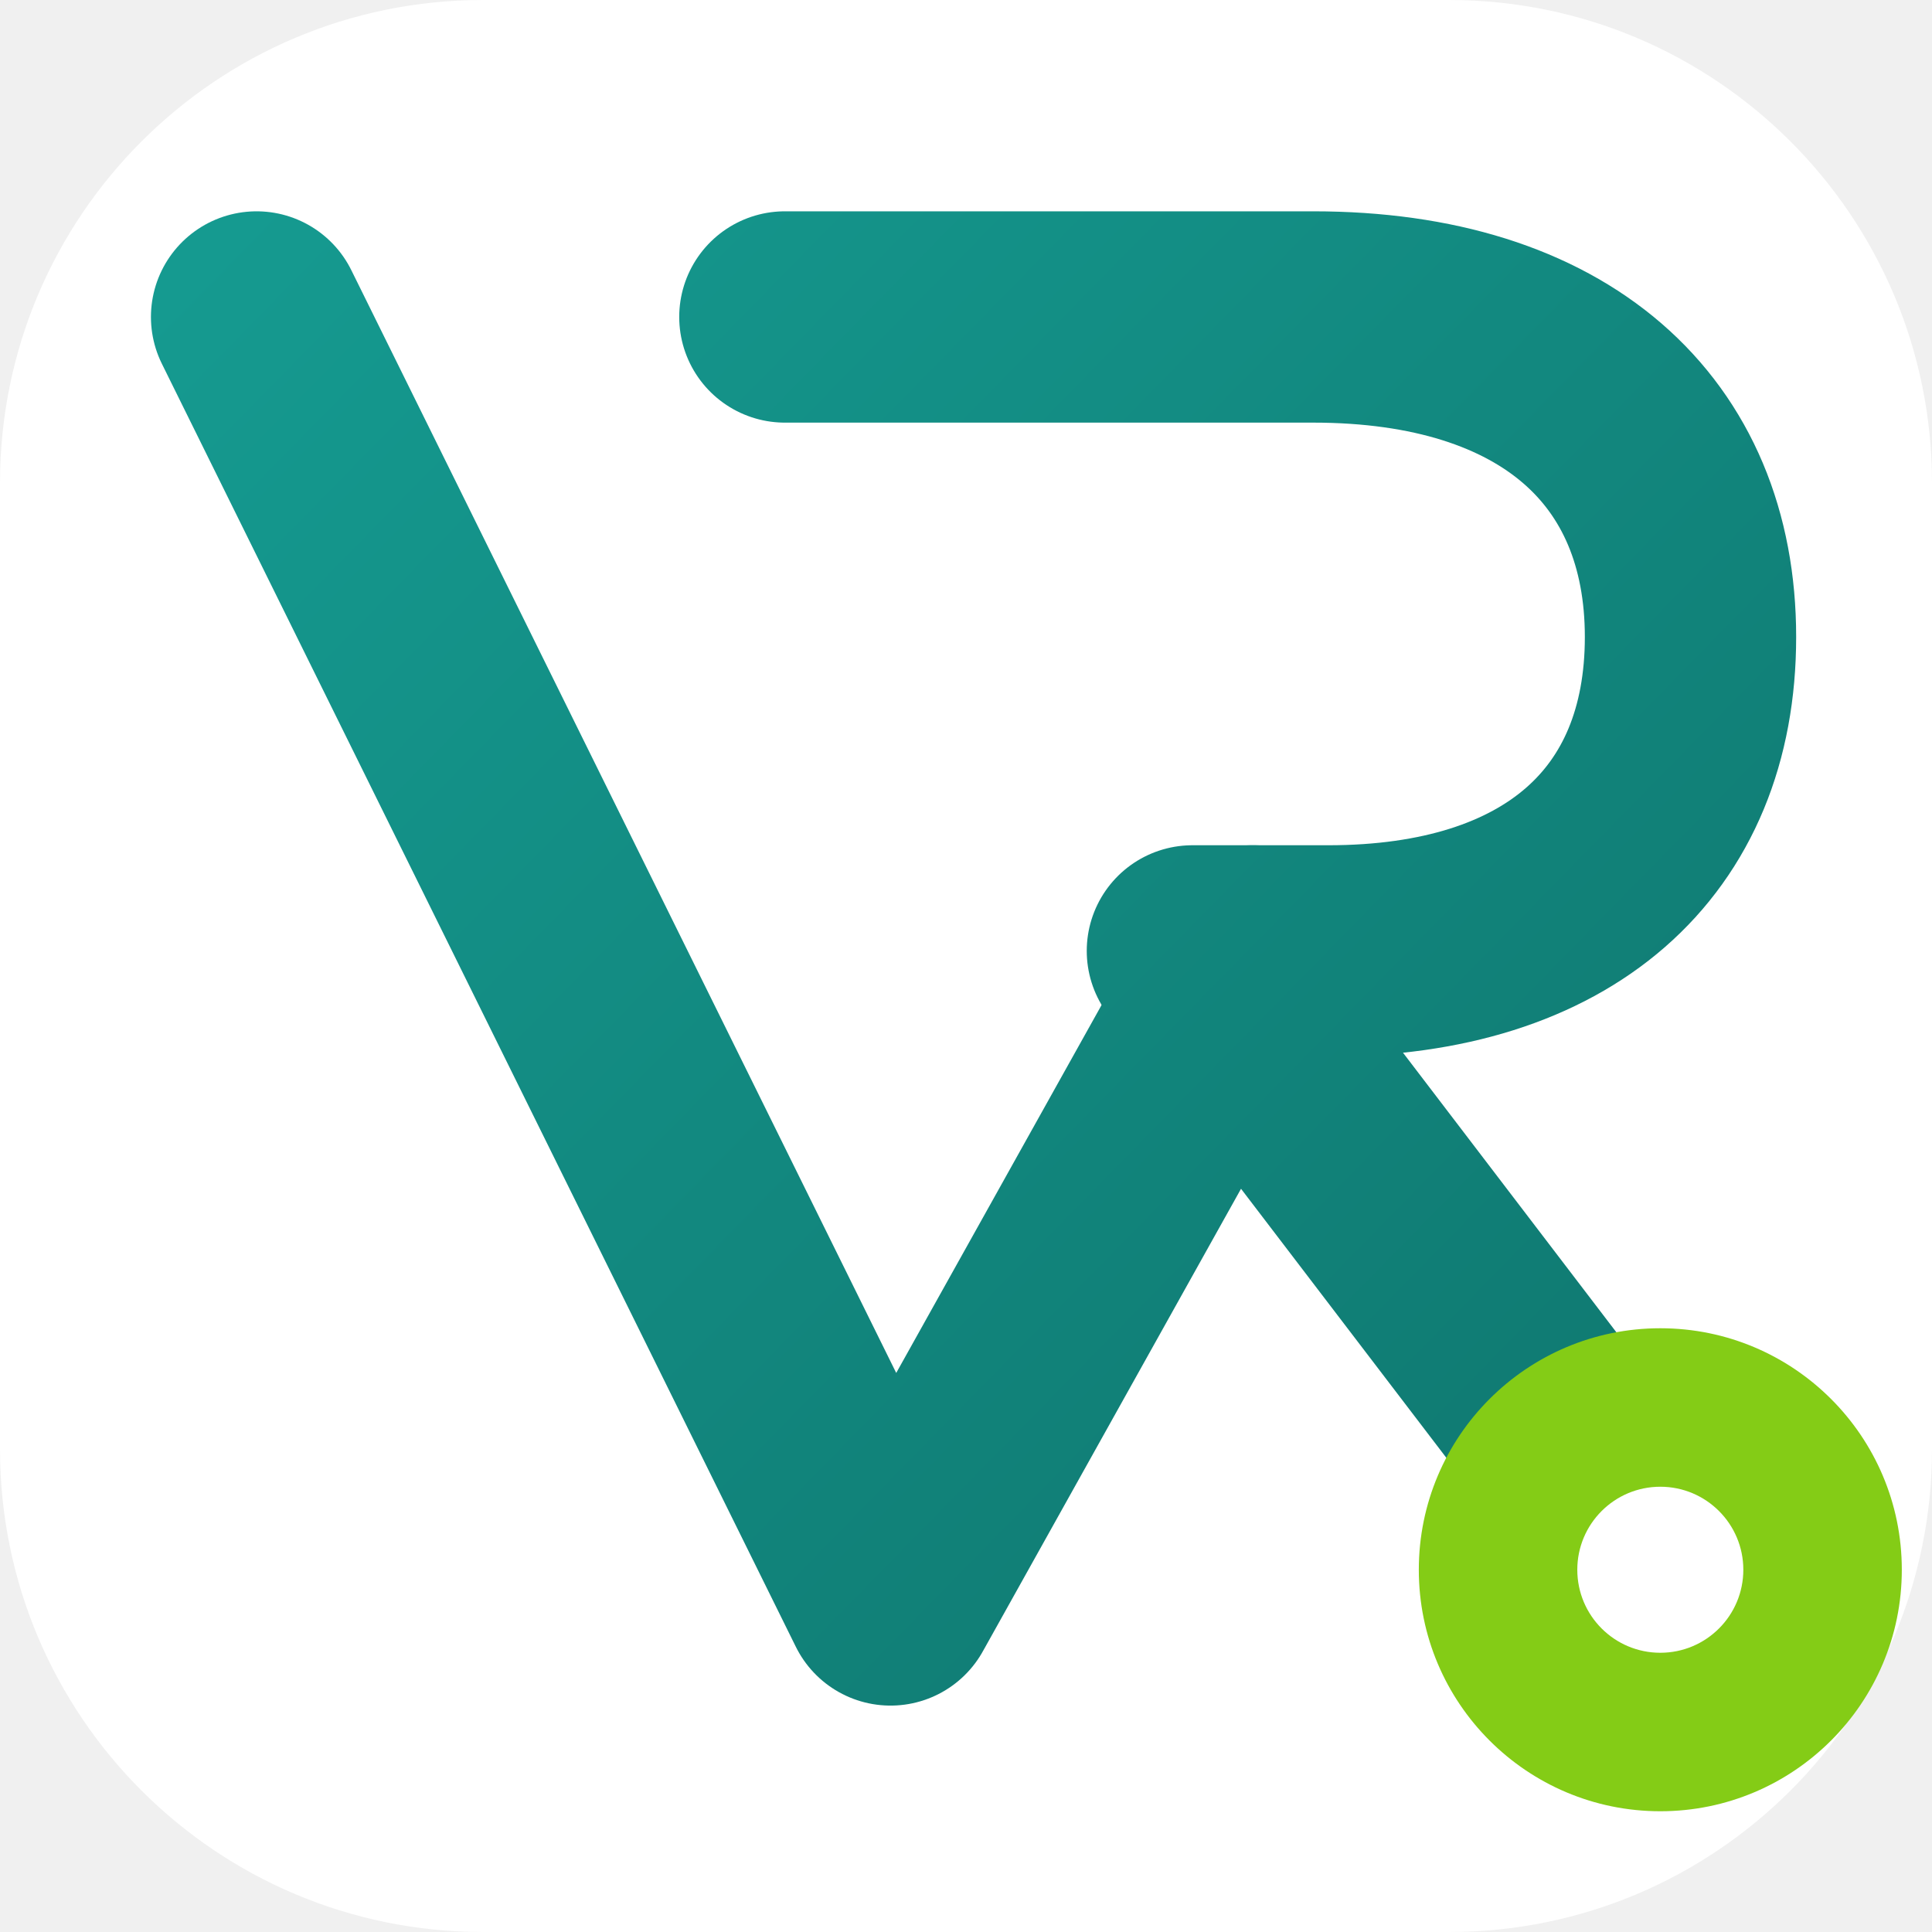
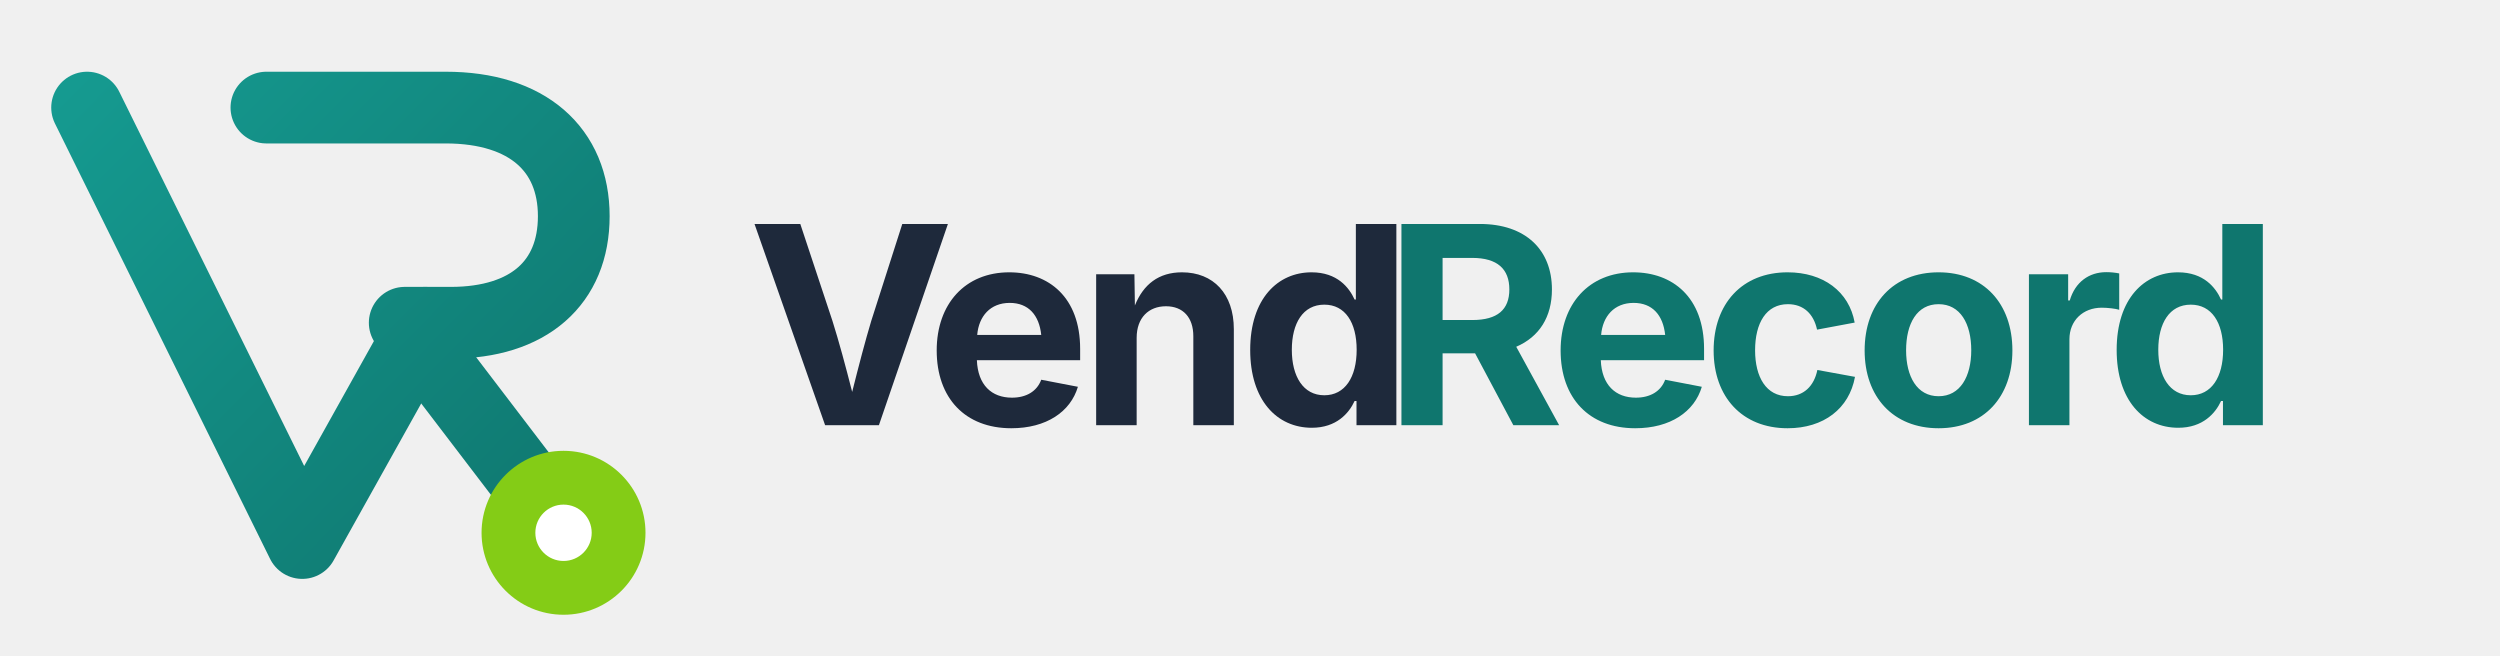
- <svg xmlns="http://www.w3.org/2000/svg" width="64" height="64" viewBox="0 0 64 64" fill="none">
+ <svg xmlns="http://www.w3.org/2000/svg" width="244" height="64" viewBox="0 0 244 64" fill="none">
  <defs>
    <linearGradient id="vr-teal" x1="7" y1="8" x2="56" y2="56" gradientUnits="userSpaceOnUse">
      <stop stop-color="#159A90" />
      <stop offset="1" stop-color="#0F766E" />
    </linearGradient>
  </defs>
-   <rect width="64" height="64" rx="16" fill="white" />
  <path d="M8.5 10.5L29.5 53L41.5 31.5" stroke="url(#vr-teal)" stroke-width="7" stroke-linecap="round" stroke-linejoin="round" />
  <path d="M26 10.5H43.5C51.5 10.5 56 14.6 56 21.1C56 27.6 51.6 31.5 44 31.5H39.5L54 50.5" stroke="url(#vr-teal)" stroke-width="7" stroke-linecap="round" stroke-linejoin="round" />
  <circle cx="55" cy="52" r="8" fill="#84CC16" />
  <circle cx="55" cy="52" r="2.75" fill="white" />
+   <text x="73" y="41.5" fill="#1E293B" font-family="Geist, Inter, Arial, sans-serif" font-size="27" font-weight="650" letter-spacing="-1.15">Vend</text>
+   <text x="135" y="41.5" fill="#0F766E" font-family="Geist, Inter, Arial, sans-serif" font-size="27" font-weight="650" letter-spacing="-1.15">Record</text>
</svg>
